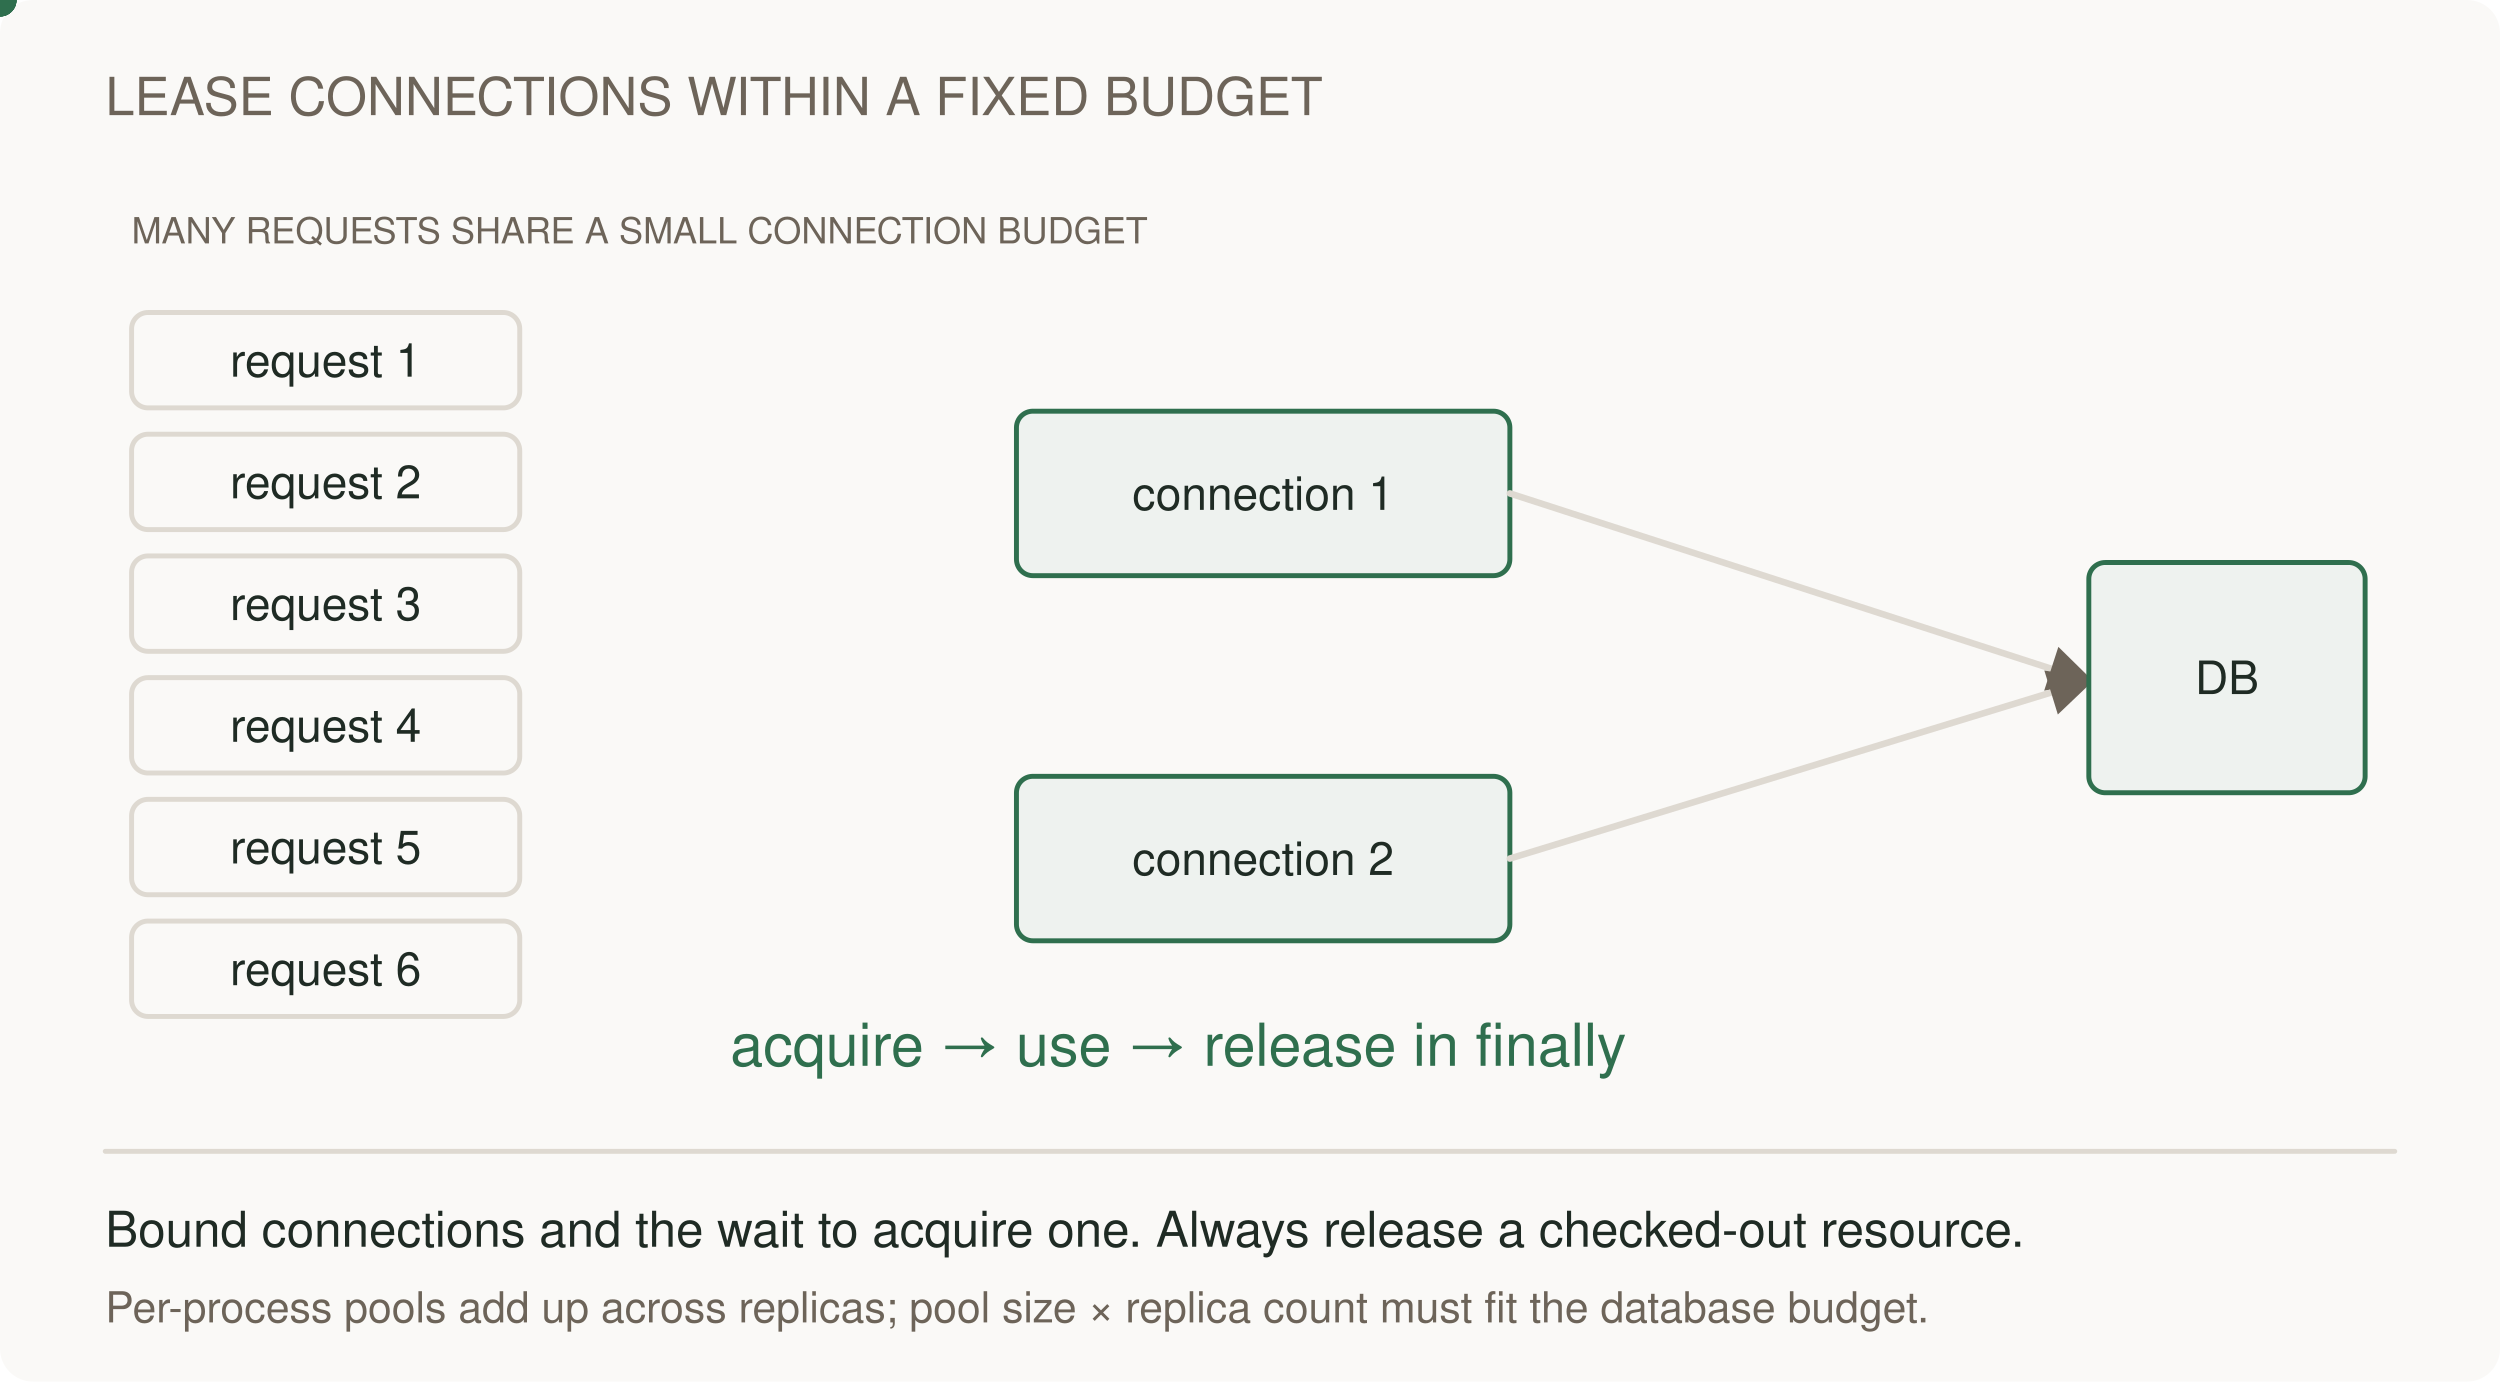
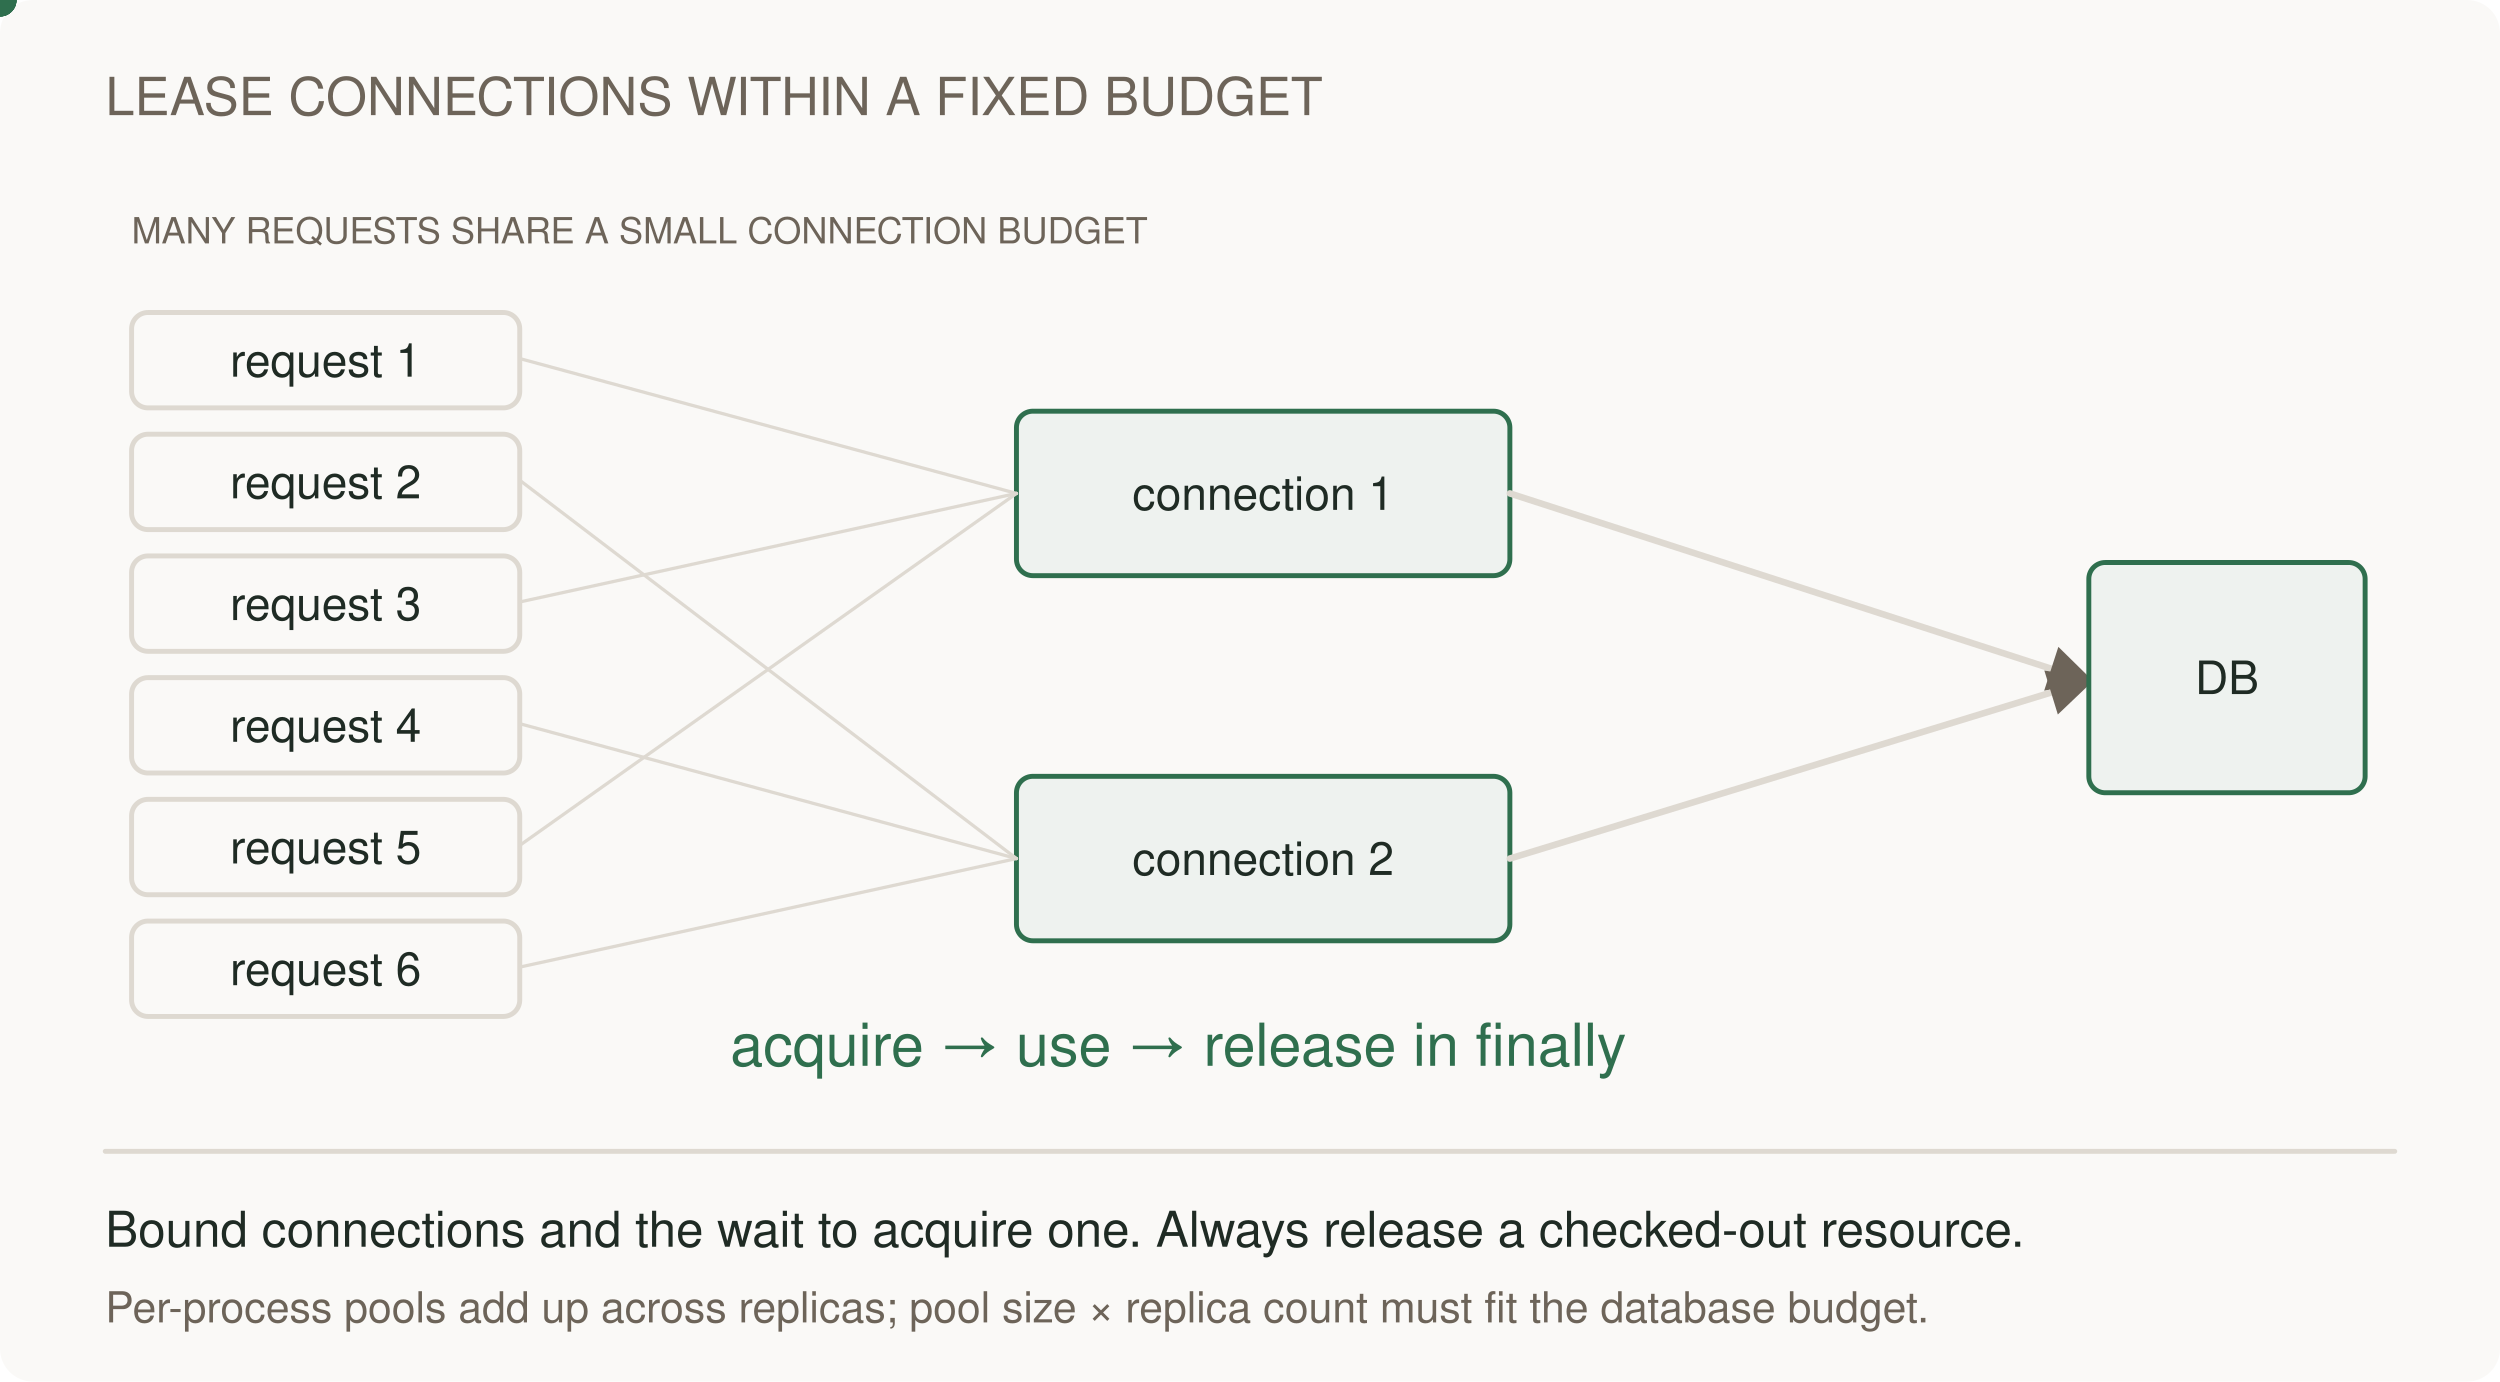
<svg xmlns="http://www.w3.org/2000/svg" viewBox="0 0 760 420" width="760" height="420" role="img" aria-labelledby="title desc">
  <defs>
    <marker id="arrow" markerWidth="7" markerHeight="7" refX="6" refY="3.5" orient="auto-start-reverse">
      <path d="M0 0 L7 3.5 L0 7" fill="#6d6459" />
    </marker>
  </defs>
  <style>text{font-family:ui-sans-serif,-apple-system,Segoe UI,Helvetica,Arial,sans-serif}.still{display:none}@media(prefers-reduced-motion:reduce){.moving{display:none}.still{display:inline}}@media print{.moving{display:none}.still{display:inline}}</style>
  <rect width="760" height="420" rx="10" fill="#faf9f7" />
  <text x="32" y="35" font-size="16" fill="#6d6459" text-anchor="start">LEASE CONNECTIONS WITHIN A FIXED BUDGET</text>
  <g class="moving">
    <text x="40" y="74" font-size="11" fill="#6d6459" text-anchor="start">MANY REQUESTS SHARE A SMALL CONNECTION BUDGET</text>
    <rect x="40" y="95" width="118" height="29" rx="5" stroke="#ded9d1" stroke-width="1.5" fill="#faf9f7">
</rect>
    <text x="99.0" y="114.5" font-size="14" fill="#1f2b24" text-anchor="middle">request 1</text>
    <rect x="40" y="132" width="118" height="29" rx="5" stroke="#ded9d1" stroke-width="1.5" fill="#faf9f7">
</rect>
    <text x="99.0" y="151.5" font-size="14" fill="#1f2b24" text-anchor="middle">request 2</text>
    <rect x="40" y="169" width="118" height="29" rx="5" stroke="#ded9d1" stroke-width="1.5" fill="#faf9f7">
</rect>
    <text x="99.0" y="188.5" font-size="14" fill="#1f2b24" text-anchor="middle">request 3</text>
    <rect x="40" y="206" width="118" height="29" rx="5" stroke="#ded9d1" stroke-width="1.5" fill="#faf9f7">
</rect>
    <text x="99.0" y="225.5" font-size="14" fill="#1f2b24" text-anchor="middle">request 4</text>
    <rect x="40" y="243" width="118" height="29" rx="5" stroke="#ded9d1" stroke-width="1.5" fill="#faf9f7">
</rect>
    <text x="99.0" y="262.5" font-size="14" fill="#1f2b24" text-anchor="middle">request 5</text>
    <rect x="40" y="280" width="118" height="29" rx="5" stroke="#ded9d1" stroke-width="1.5" fill="#faf9f7">
</rect>
    <text x="99.0" y="299.5" font-size="14" fill="#1f2b24" text-anchor="middle">request 6</text>
    <rect x="309" y="125" width="150" height="50" rx="5" stroke="#2f6f4e" stroke-width="1.5" fill="#eef2ef">
</rect>
    <text x="384.0" y="155.0" font-size="14" fill="#1f2b24" text-anchor="middle">connection 1</text>
    <path d="M459 150 L635 207" stroke="#ded9d1" stroke-width="2" fill="none" stroke-linecap="round" stroke-linejoin="round" marker-end="url(#arrow)">
</path>
+     <path d="M158 109 L309 150" stroke="#ded9d1" stroke-width="1" fill="none" stroke-linecap="round" stroke-linejoin="round">
+ </path>
    <g>
      <circle cx="0" cy="0" r="5" fill="#2f6f4e">
</circle>
      <animateMotion path="M158 109 L309 150 H459 L635 207" dur="8s" repeatCount="indefinite" calcMode="linear" keyTimes="0;0.02;0.25;1" keyPoints="0;0;1;1">
</animateMotion>
      <animate attributeName="opacity" values="0;0;1;1;0;0" keyTimes="0;0.019;0.02;0.249;0.25;1" dur="8s" repeatCount="indefinite" calcMode="linear">
</animate>
    </g>
+     <path d="M158 183 L309 150" stroke="#ded9d1" stroke-width="1" fill="none" stroke-linecap="round" stroke-linejoin="round">
+ </path>
    <g>
      <circle cx="0" cy="0" r="5" fill="#2f6f4e">
</circle>
      <animateMotion path="M158 183 L309 150 H459 L635 207" dur="8s" repeatCount="indefinite" calcMode="linear" keyTimes="0;0.32;0.55;1" keyPoints="0;0;1;1">
</animateMotion>
      <animate attributeName="opacity" values="0;0;1;1;0;0" keyTimes="0;0.319;0.32;0.549;0.55;1" dur="8s" repeatCount="indefinite" calcMode="linear">
</animate>
    </g>
+     <path d="M158 257 L309 150" stroke="#ded9d1" stroke-width="1" fill="none" stroke-linecap="round" stroke-linejoin="round">
+ </path>
    <g>
      <circle cx="0" cy="0" r="5" fill="#2f6f4e">
</circle>
      <animateMotion path="M158 257 L309 150 H459 L635 207" dur="8s" repeatCount="indefinite" calcMode="linear" keyTimes="0;0.62;0.85;1" keyPoints="0;0;1;1">
</animateMotion>
      <animate attributeName="opacity" values="0;0;1;1;0;0" keyTimes="0;0.619;0.62;0.849;0.85;1" dur="8s" repeatCount="indefinite" calcMode="linear">
</animate>
    </g>
    <rect x="309" y="236" width="150" height="50" rx="5" stroke="#2f6f4e" stroke-width="1.5" fill="#eef2ef">
</rect>
    <text x="384.0" y="266.0" font-size="14" fill="#1f2b24" text-anchor="middle">connection 2</text>
    <path d="M459 261 L635 207" stroke="#ded9d1" stroke-width="2" fill="none" stroke-linecap="round" stroke-linejoin="round" marker-end="url(#arrow)">
</path>
+     <path d="M158 146 L309 261" stroke="#ded9d1" stroke-width="1" fill="none" stroke-linecap="round" stroke-linejoin="round">
+ </path>
    <g>
      <circle cx="0" cy="0" r="5" fill="#2f6f4e">
</circle>
      <animateMotion path="M158 146 L309 261 H459 L635 207" dur="8s" repeatCount="indefinite" calcMode="linear" keyTimes="0;0.02;0.25;1" keyPoints="0;0;1;1">
</animateMotion>
      <animate attributeName="opacity" values="0;0;1;1;0;0" keyTimes="0;0.019;0.02;0.249;0.25;1" dur="8s" repeatCount="indefinite" calcMode="linear">
</animate>
    </g>
+     <path d="M158 220 L309 261" stroke="#ded9d1" stroke-width="1" fill="none" stroke-linecap="round" stroke-linejoin="round">
+ </path>
    <g>
      <circle cx="0" cy="0" r="5" fill="#2f6f4e">
</circle>
      <animateMotion path="M158 220 L309 261 H459 L635 207" dur="8s" repeatCount="indefinite" calcMode="linear" keyTimes="0;0.32;0.55;1" keyPoints="0;0;1;1">
</animateMotion>
      <animate attributeName="opacity" values="0;0;1;1;0;0" keyTimes="0;0.319;0.32;0.549;0.55;1" dur="8s" repeatCount="indefinite" calcMode="linear">
</animate>
    </g>
+     <path d="M158 294 L309 261" stroke="#ded9d1" stroke-width="1" fill="none" stroke-linecap="round" stroke-linejoin="round">
+ </path>
    <g>
      <circle cx="0" cy="0" r="5" fill="#2f6f4e">
</circle>
      <animateMotion path="M158 294 L309 261 H459 L635 207" dur="8s" repeatCount="indefinite" calcMode="linear" keyTimes="0;0.62;0.85;1" keyPoints="0;0;1;1">
</animateMotion>
      <animate attributeName="opacity" values="0;0;1;1;0;0" keyTimes="0;0.619;0.62;0.849;0.85;1" dur="8s" repeatCount="indefinite" calcMode="linear">
</animate>
    </g>
    <rect x="635" y="171" width="84" height="70" rx="5" stroke="#2f6f4e" stroke-width="1.5" fill="#eef2ef">
</rect>
    <text x="677.0" y="211.0" font-size="14" fill="#1f2b24" text-anchor="middle">DB</text>
    <text x="222" y="324" font-size="18" fill="#2f6f4e" text-anchor="start">acquire → use → release in finally</text>
    <path d="M32 350 H728" stroke="#ded9d1" stroke-width="1.5" fill="none" stroke-linecap="round" stroke-linejoin="round">
</path>
    <text x="32" y="379" font-size="15" fill="#1f2b24" text-anchor="start">Bound connections and the wait to acquire one. Always release a checked-out resource.</text>
    <text x="32" y="402" font-size="13" fill="#6d6459" text-anchor="start">Per-process pools add up across replicas; pool size × replica count must fit the database budget.</text>
  </g>
  <g class="still">
    <text x="40" y="74" font-size="11" fill="#6d6459" text-anchor="start">MANY REQUESTS SHARE A SMALL CONNECTION BUDGET</text>
    <rect x="40" y="95" width="118" height="29" rx="5" stroke="#ded9d1" stroke-width="1.5" fill="#faf9f7">
</rect>
    <text x="99.0" y="114.5" font-size="14" fill="#1f2b24" text-anchor="middle">request 1</text>
    <rect x="40" y="132" width="118" height="29" rx="5" stroke="#ded9d1" stroke-width="1.5" fill="#faf9f7">
</rect>
    <text x="99.0" y="151.5" font-size="14" fill="#1f2b24" text-anchor="middle">request 2</text>
    <rect x="40" y="169" width="118" height="29" rx="5" stroke="#ded9d1" stroke-width="1.5" fill="#faf9f7">
</rect>
    <text x="99.0" y="188.5" font-size="14" fill="#1f2b24" text-anchor="middle">request 3</text>
    <rect x="40" y="206" width="118" height="29" rx="5" stroke="#ded9d1" stroke-width="1.5" fill="#faf9f7">
</rect>
    <text x="99.0" y="225.5" font-size="14" fill="#1f2b24" text-anchor="middle">request 4</text>
    <rect x="40" y="243" width="118" height="29" rx="5" stroke="#ded9d1" stroke-width="1.5" fill="#faf9f7">
</rect>
    <text x="99.0" y="262.5" font-size="14" fill="#1f2b24" text-anchor="middle">request 5</text>
    <rect x="40" y="280" width="118" height="29" rx="5" stroke="#ded9d1" stroke-width="1.5" fill="#faf9f7">
</rect>
    <text x="99.0" y="299.5" font-size="14" fill="#1f2b24" text-anchor="middle">request 6</text>
    <rect x="309" y="125" width="150" height="50" rx="5" stroke="#2f6f4e" stroke-width="1.5" fill="#eef2ef">
</rect>
    <text x="384.0" y="155.0" font-size="14" fill="#1f2b24" text-anchor="middle">connection 1</text>
    <path d="M459 150 L635 207" stroke="#ded9d1" stroke-width="2" fill="none" stroke-linecap="round" stroke-linejoin="round" marker-end="url(#arrow)">
</path>
+     <path d="M158 109 L309 150" stroke="#ded9d1" stroke-width="1" fill="none" stroke-linecap="round" stroke-linejoin="round">
+ </path>
+     <path d="M158 183 L309 150" stroke="#ded9d1" stroke-width="1" fill="none" stroke-linecap="round" stroke-linejoin="round">
+ </path>
+     <path d="M158 257 L309 150" stroke="#ded9d1" stroke-width="1" fill="none" stroke-linecap="round" stroke-linejoin="round">
+ </path>
    <rect x="309" y="236" width="150" height="50" rx="5" stroke="#2f6f4e" stroke-width="1.5" fill="#eef2ef">
</rect>
    <text x="384.0" y="266.0" font-size="14" fill="#1f2b24" text-anchor="middle">connection 2</text>
    <path d="M459 261 L635 207" stroke="#ded9d1" stroke-width="2" fill="none" stroke-linecap="round" stroke-linejoin="round" marker-end="url(#arrow)">
+ </path>
+     <path d="M158 146 L309 261" stroke="#ded9d1" stroke-width="1" fill="none" stroke-linecap="round" stroke-linejoin="round">
+ </path>
+     <path d="M158 220 L309 261" stroke="#ded9d1" stroke-width="1" fill="none" stroke-linecap="round" stroke-linejoin="round">
+ </path>
+     <path d="M158 294 L309 261" stroke="#ded9d1" stroke-width="1" fill="none" stroke-linecap="round" stroke-linejoin="round">
</path>
    <rect x="635" y="171" width="84" height="70" rx="5" stroke="#2f6f4e" stroke-width="1.5" fill="#eef2ef">
</rect>
    <text x="677.0" y="211.0" font-size="14" fill="#1f2b24" text-anchor="middle">DB</text>
    <text x="222" y="324" font-size="18" fill="#2f6f4e" text-anchor="start">acquire → use → release in finally</text>
    <path d="M32 350 H728" stroke="#ded9d1" stroke-width="1.5" fill="none" stroke-linecap="round" stroke-linejoin="round">
</path>
    <text x="32" y="379" font-size="15" fill="#1f2b24" text-anchor="start">Bound connections and the wait to acquire one. Always release a checked-out resource.</text>
    <text x="32" y="402" font-size="13" fill="#6d6459" text-anchor="start">Per-process pools add up across replicas; pool size × replica count must fit the database budget.</text>
  </g>
</svg>
